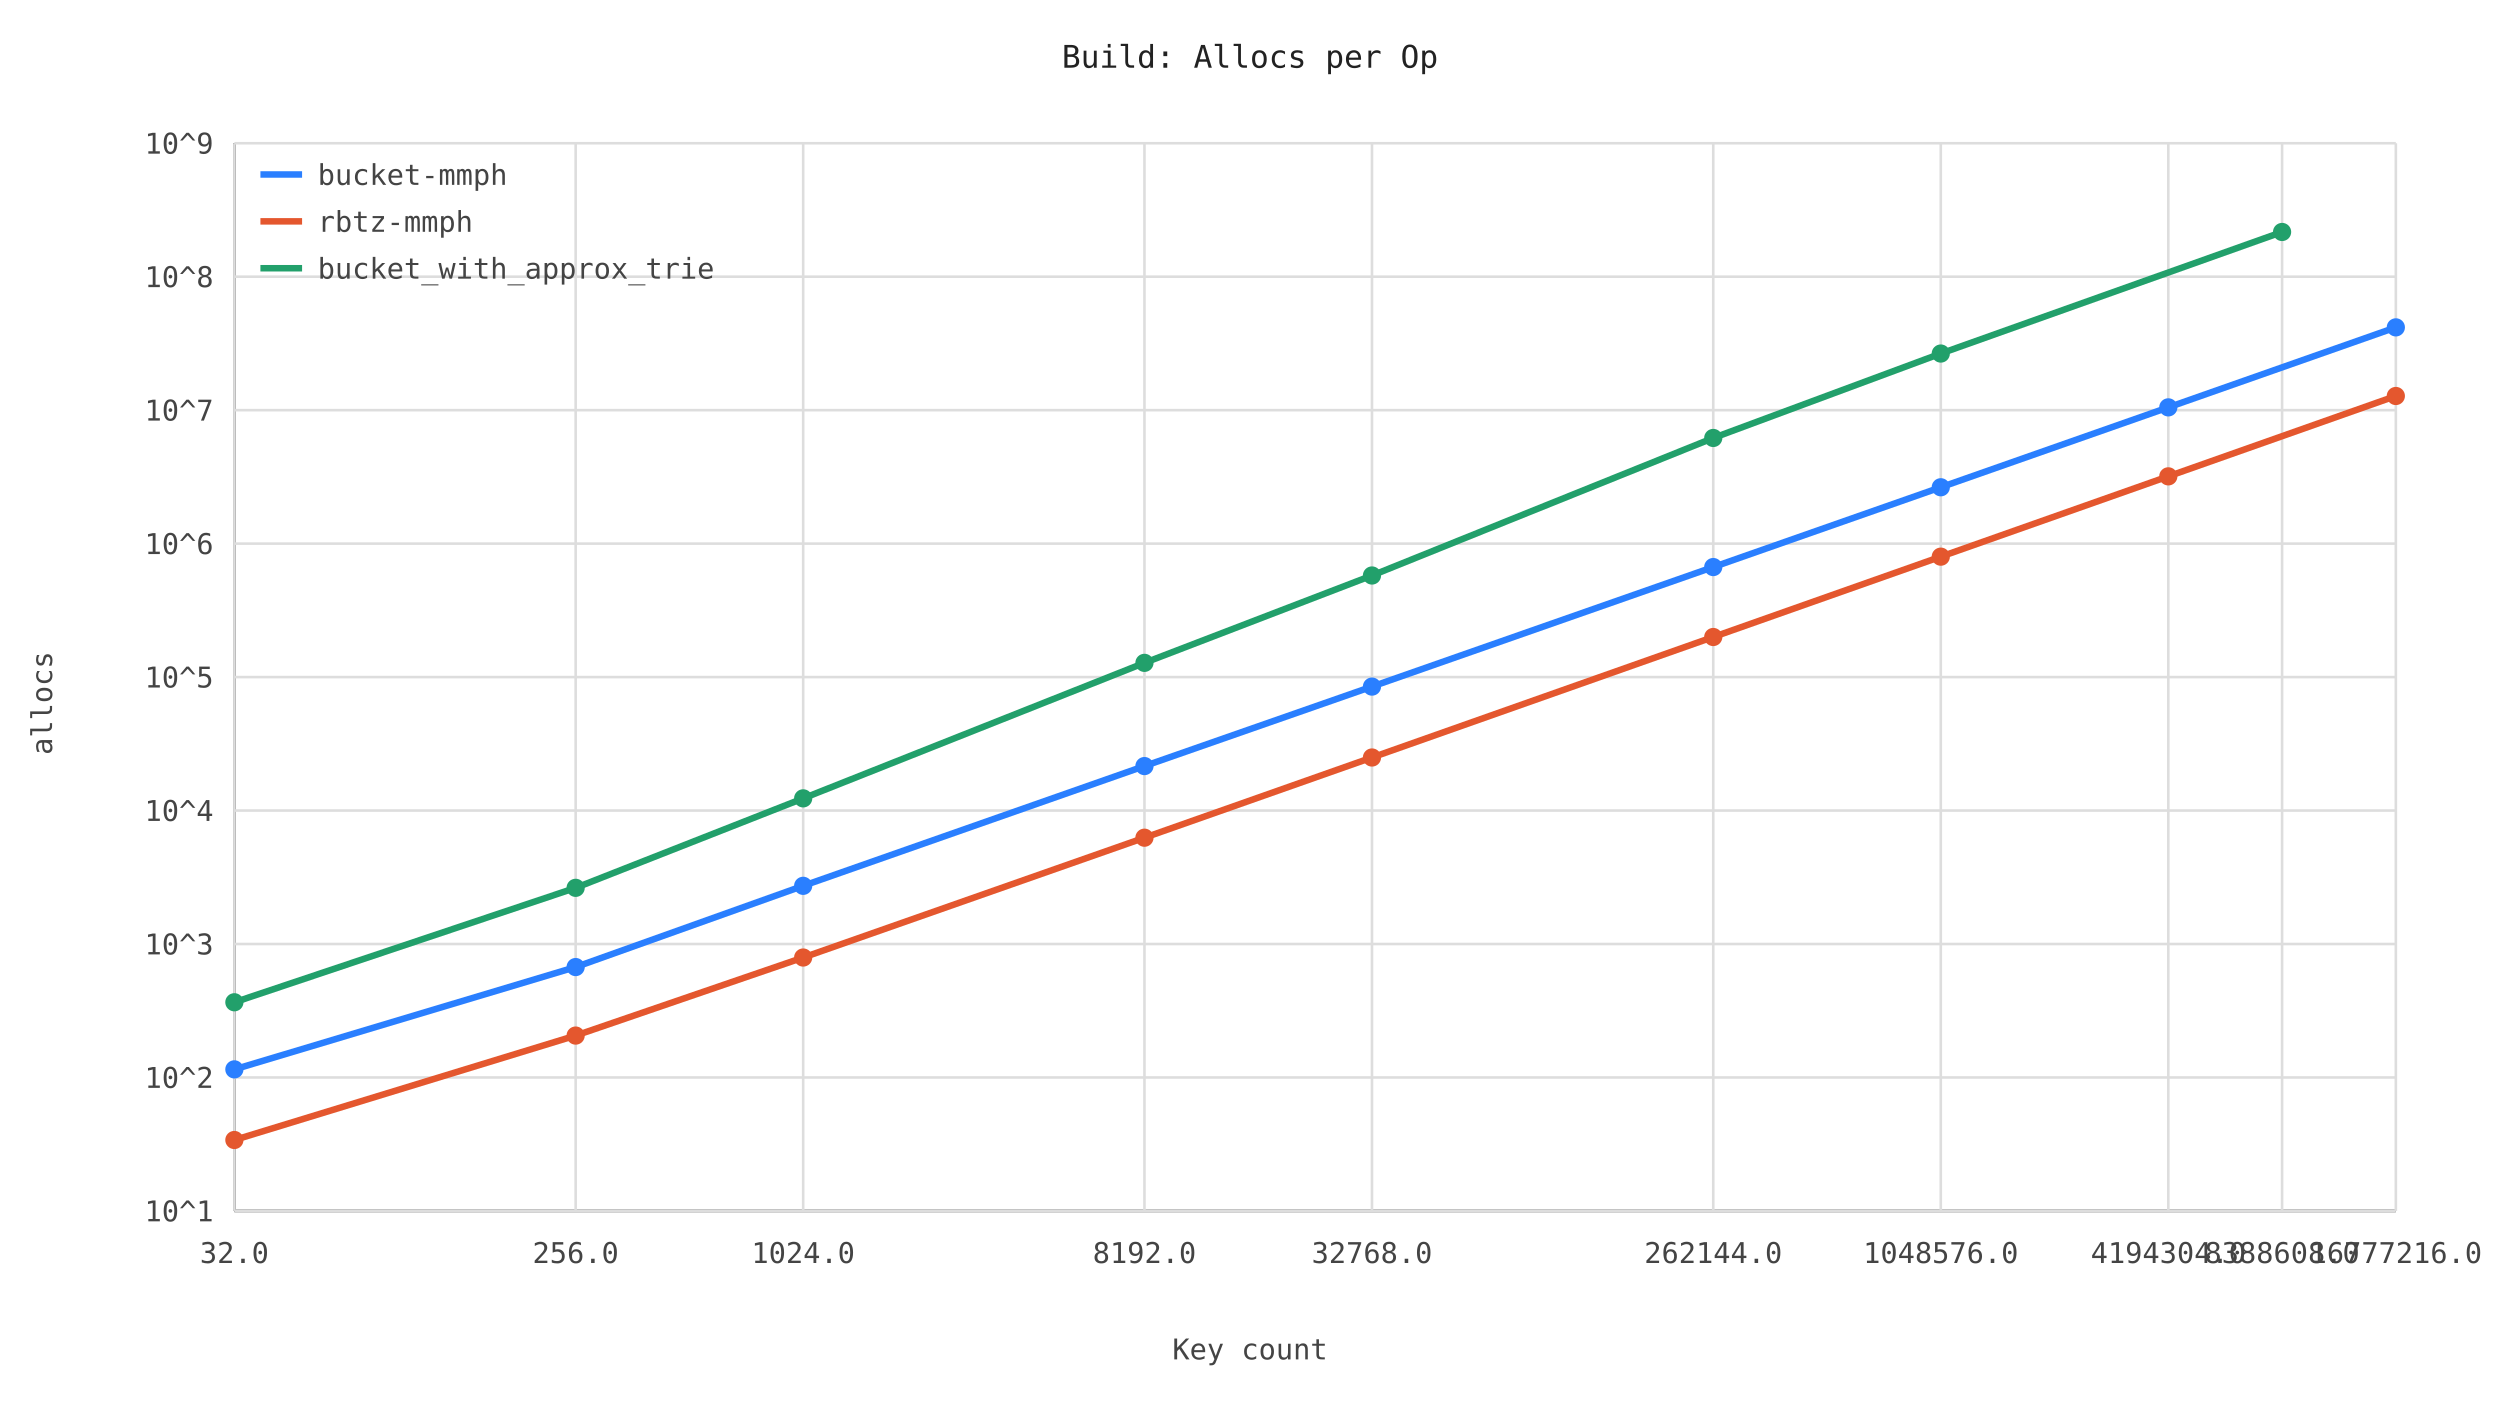
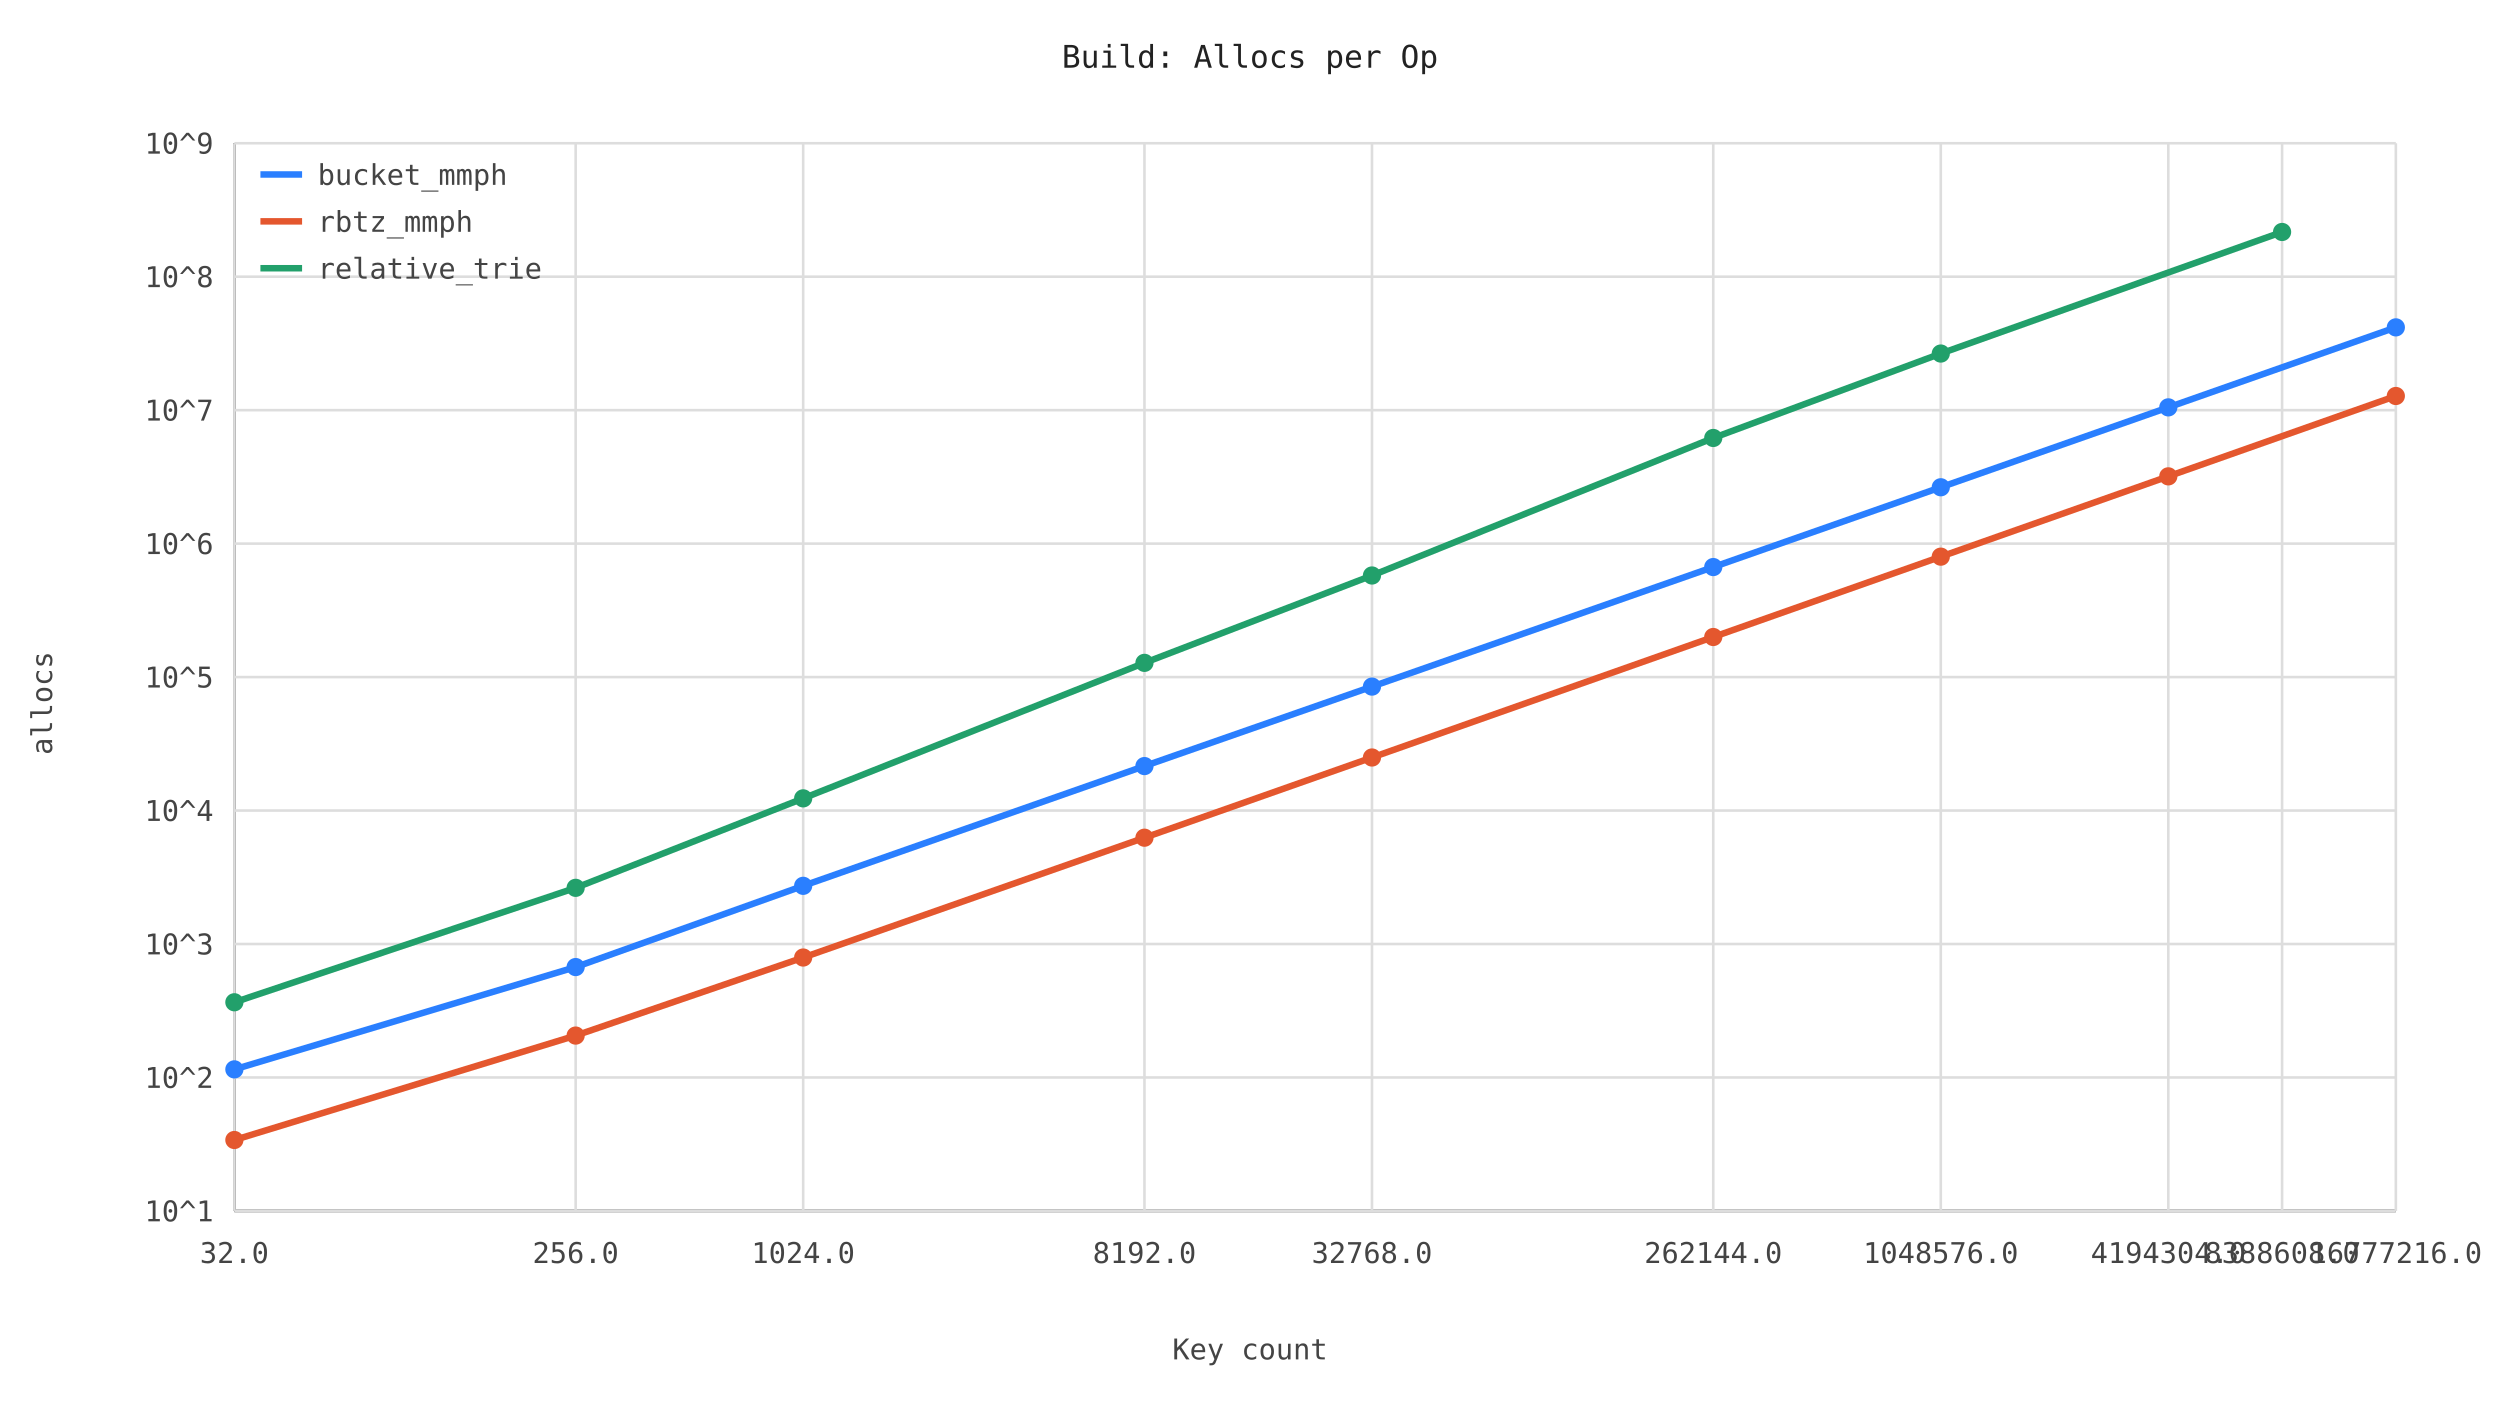
<svg xmlns="http://www.w3.org/2000/svg" width="960.0" height="540.0" viewBox="0 0 960.0 540.0">
  <style>text{font-family:Menlo,Monaco,monospace;font-size:12px;fill:#222} .axis{stroke:#333;stroke-width:1} .grid{stroke:#ddd;stroke-width:1} .label{font-size:11px;fill:#444}</style>
  <text x="480.0" y="26" text-anchor="middle">Build: Allocs per Op</text>
  <line class="axis" x1="90.0" y1="465.0" x2="920.0" y2="465.0" />
  <line class="axis" x1="90.0" y1="55.0" x2="90.0" y2="465.0" />
  <line class="grid" x1="90.0" y1="465.00" x2="920.0" y2="465.00" />
  <text class="label" x="82.0" y="469.00" text-anchor="end">10^1</text>
  <line class="grid" x1="90.0" y1="413.75" x2="920.0" y2="413.75" />
  <text class="label" x="82.0" y="417.75" text-anchor="end">10^2</text>
  <line class="grid" x1="90.0" y1="362.50" x2="920.0" y2="362.50" />
  <text class="label" x="82.0" y="366.50" text-anchor="end">10^3</text>
  <line class="grid" x1="90.0" y1="311.25" x2="920.0" y2="311.25" />
  <text class="label" x="82.0" y="315.25" text-anchor="end">10^4</text>
  <line class="grid" x1="90.0" y1="260.00" x2="920.0" y2="260.00" />
  <text class="label" x="82.0" y="264.00" text-anchor="end">10^5</text>
  <line class="grid" x1="90.0" y1="208.75" x2="920.0" y2="208.75" />
  <text class="label" x="82.0" y="212.75" text-anchor="end">10^6</text>
  <line class="grid" x1="90.0" y1="157.50" x2="920.0" y2="157.50" />
  <text class="label" x="82.0" y="161.50" text-anchor="end">10^7</text>
  <line class="grid" x1="90.0" y1="106.25" x2="920.0" y2="106.25" />
  <text class="label" x="82.0" y="110.25" text-anchor="end">10^8</text>
  <line class="grid" x1="90.0" y1="55.00" x2="920.0" y2="55.00" />
  <text class="label" x="82.0" y="59.00" text-anchor="end">10^9</text>
  <line class="grid" x1="90.00" y1="55.0" x2="90.00" y2="465.0" />
  <text class="label" x="90.00" y="485.0" text-anchor="middle">32.0</text>
  <line class="grid" x1="221.05" y1="55.0" x2="221.05" y2="465.0" />
  <text class="label" x="221.05" y="485.0" text-anchor="middle">256.0</text>
  <line class="grid" x1="308.42" y1="55.0" x2="308.42" y2="465.0" />
  <text class="label" x="308.42" y="485.0" text-anchor="middle">1024.0</text>
  <line class="grid" x1="439.47" y1="55.0" x2="439.47" y2="465.0" />
  <text class="label" x="439.47" y="485.0" text-anchor="middle">8192.0</text>
  <line class="grid" x1="526.84" y1="55.0" x2="526.84" y2="465.0" />
  <text class="label" x="526.84" y="485.0" text-anchor="middle">32768.0</text>
  <line class="grid" x1="657.89" y1="55.0" x2="657.89" y2="465.0" />
  <text class="label" x="657.89" y="485.0" text-anchor="middle">262144.0</text>
  <line class="grid" x1="745.26" y1="55.0" x2="745.26" y2="465.0" />
  <text class="label" x="745.26" y="485.0" text-anchor="middle">1048576.0</text>
  <line class="grid" x1="832.63" y1="55.0" x2="832.63" y2="465.0" />
  <text class="label" x="832.63" y="485.0" text-anchor="middle">4194304.0</text>
  <line class="grid" x1="876.32" y1="55.0" x2="876.32" y2="465.0" />
  <text class="label" x="876.32" y="485.0" text-anchor="middle">8388608.0</text>
  <line class="grid" x1="920.00" y1="55.0" x2="920.00" y2="465.0" />
  <text class="label" x="920.00" y="485.0" text-anchor="middle">16777216.0</text>
  <polyline fill="none" stroke="#2a7fff" stroke-width="2.5" points="90.00,410.64 221.05,371.35 308.42,340.16 439.47,294.17 526.84,263.65 657.89,217.75 745.26,187.11 832.63,156.43 920.00,125.71" />
  <circle cx="90.00" cy="410.64" r="3.5" fill="#2a7fff" />
  <circle cx="221.05" cy="371.35" r="3.5" fill="#2a7fff" />
  <circle cx="308.42" cy="340.16" r="3.5" fill="#2a7fff" />
  <circle cx="439.47" cy="294.17" r="3.5" fill="#2a7fff" />
  <circle cx="526.84" cy="263.65" r="3.5" fill="#2a7fff" />
  <circle cx="657.89" cy="217.75" r="3.5" fill="#2a7fff" />
  <circle cx="745.26" cy="187.11" r="3.5" fill="#2a7fff" />
  <circle cx="832.63" cy="156.43" r="3.5" fill="#2a7fff" />
  <circle cx="920.00" cy="125.71" r="3.5" fill="#2a7fff" />
  <line x1="100.0" y1="67.0" x2="116.0" y2="67.0" stroke="#2a7fff" stroke-width="2.5" />
-   <text class="label" x="122.0" y="71.0">bucket-mmph</text>
+   <text class="label" x="122.0" y="71.0">bucket_mmph</text>
  <polyline fill="none" stroke="#e4572e" stroke-width="2.5" points="90.00,437.76 221.05,397.66 308.42,367.69 439.47,321.68 526.84,290.88 657.89,244.61 745.26,213.76 832.63,182.92 920.00,152.06" />
  <circle cx="90.00" cy="437.76" r="3.5" fill="#e4572e" />
  <circle cx="221.05" cy="397.66" r="3.5" fill="#e4572e" />
  <circle cx="308.42" cy="367.69" r="3.5" fill="#e4572e" />
  <circle cx="439.47" cy="321.68" r="3.5" fill="#e4572e" />
  <circle cx="526.84" cy="290.88" r="3.5" fill="#e4572e" />
  <circle cx="657.89" cy="244.61" r="3.5" fill="#e4572e" />
  <circle cx="745.26" cy="213.76" r="3.5" fill="#e4572e" />
  <circle cx="832.63" cy="182.92" r="3.5" fill="#e4572e" />
  <circle cx="920.00" cy="152.06" r="3.5" fill="#e4572e" />
  <line x1="100.0" y1="85.0" x2="116.0" y2="85.0" stroke="#e4572e" stroke-width="2.5" />
-   <text class="label" x="122.0" y="89.0">rbtz-mmph</text>
+   <text class="label" x="122.0" y="89.0">rbtz_mmph</text>
  <polyline fill="none" stroke="#22a06b" stroke-width="2.5" points="90.00,384.87 221.05,340.93 308.42,306.57 439.47,254.54 526.84,220.99 657.89,168.18 745.26,135.76 876.32,89.08" />
  <circle cx="90.00" cy="384.87" r="3.5" fill="#22a06b" />
  <circle cx="221.05" cy="340.93" r="3.5" fill="#22a06b" />
  <circle cx="308.42" cy="306.57" r="3.5" fill="#22a06b" />
  <circle cx="439.47" cy="254.54" r="3.5" fill="#22a06b" />
  <circle cx="526.84" cy="220.99" r="3.5" fill="#22a06b" />
  <circle cx="657.89" cy="168.18" r="3.5" fill="#22a06b" />
  <circle cx="745.26" cy="135.76" r="3.5" fill="#22a06b" />
  <circle cx="876.32" cy="89.08" r="3.5" fill="#22a06b" />
  <line x1="100.0" y1="103.0" x2="116.0" y2="103.0" stroke="#22a06b" stroke-width="2.5" />
-   <text class="label" x="122.0" y="107.0">bucket_with_approx_trie</text>
+   <text class="label" x="122.0" y="107.0">relative_trie</text>
  <text class="label" x="480.0" y="522.0" text-anchor="middle">Key count</text>
  <text class="label" transform="translate(20,270.0) rotate(-90)" text-anchor="middle">allocs</text>
</svg>
